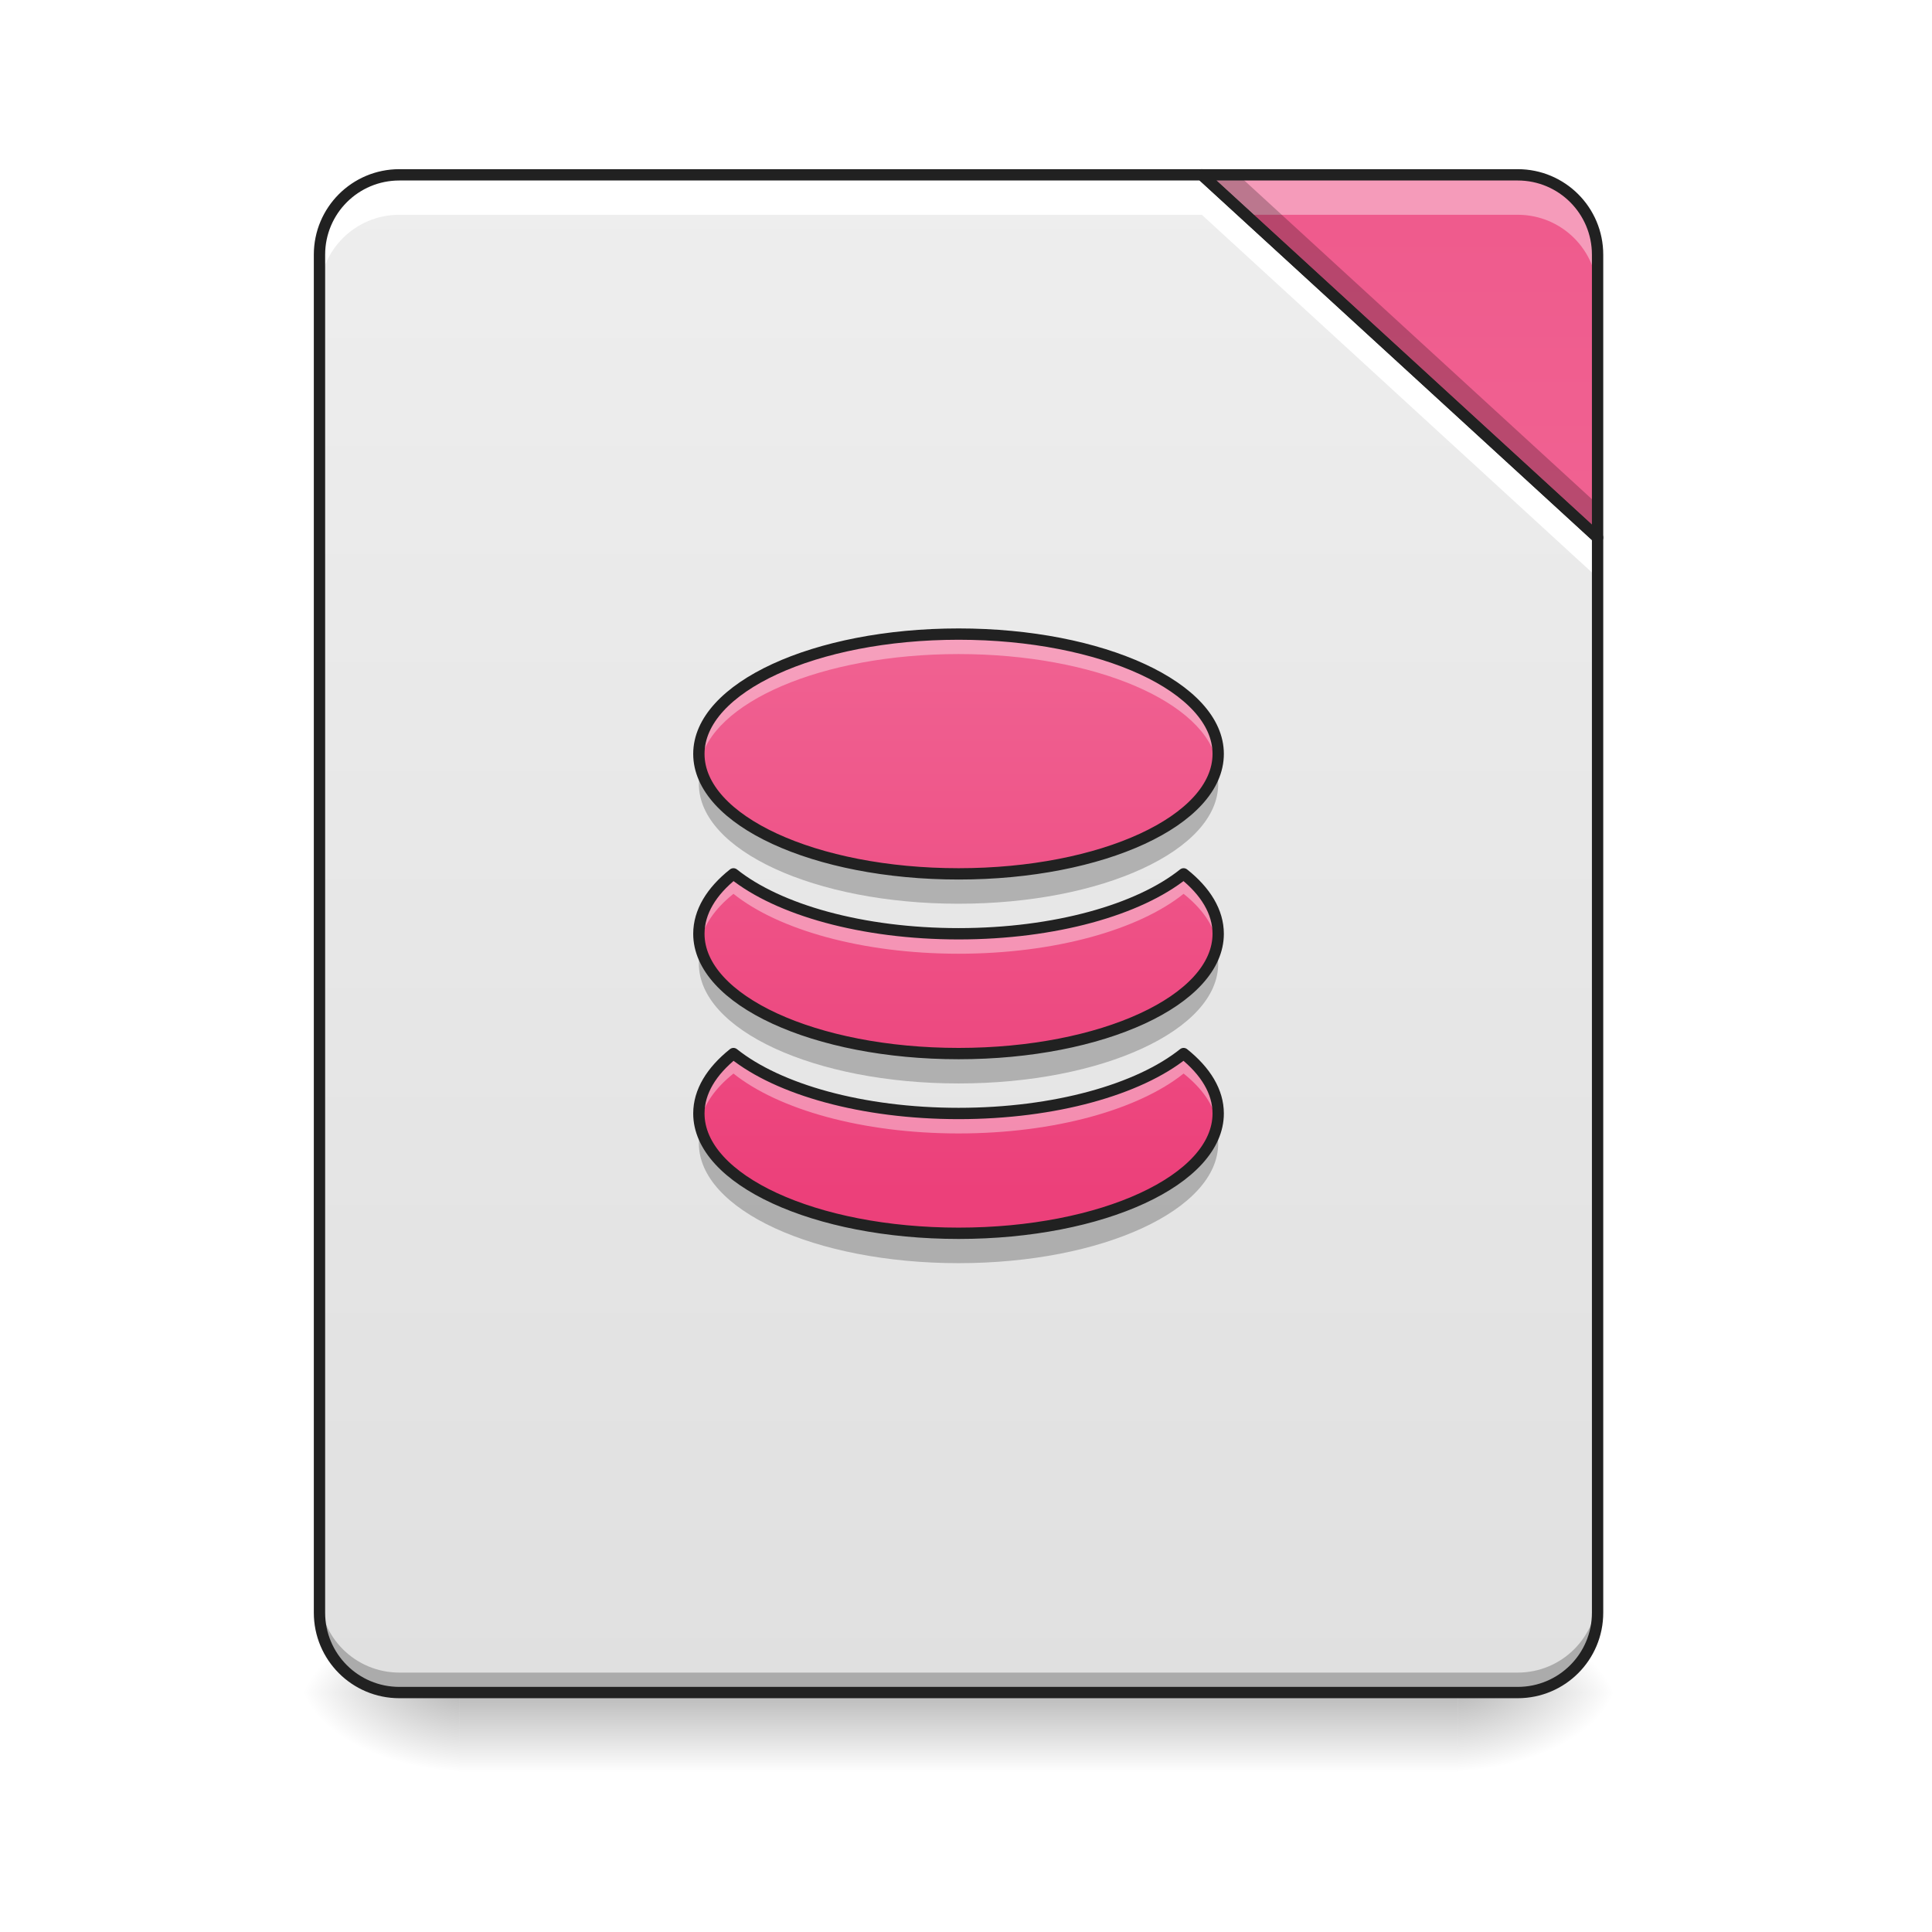
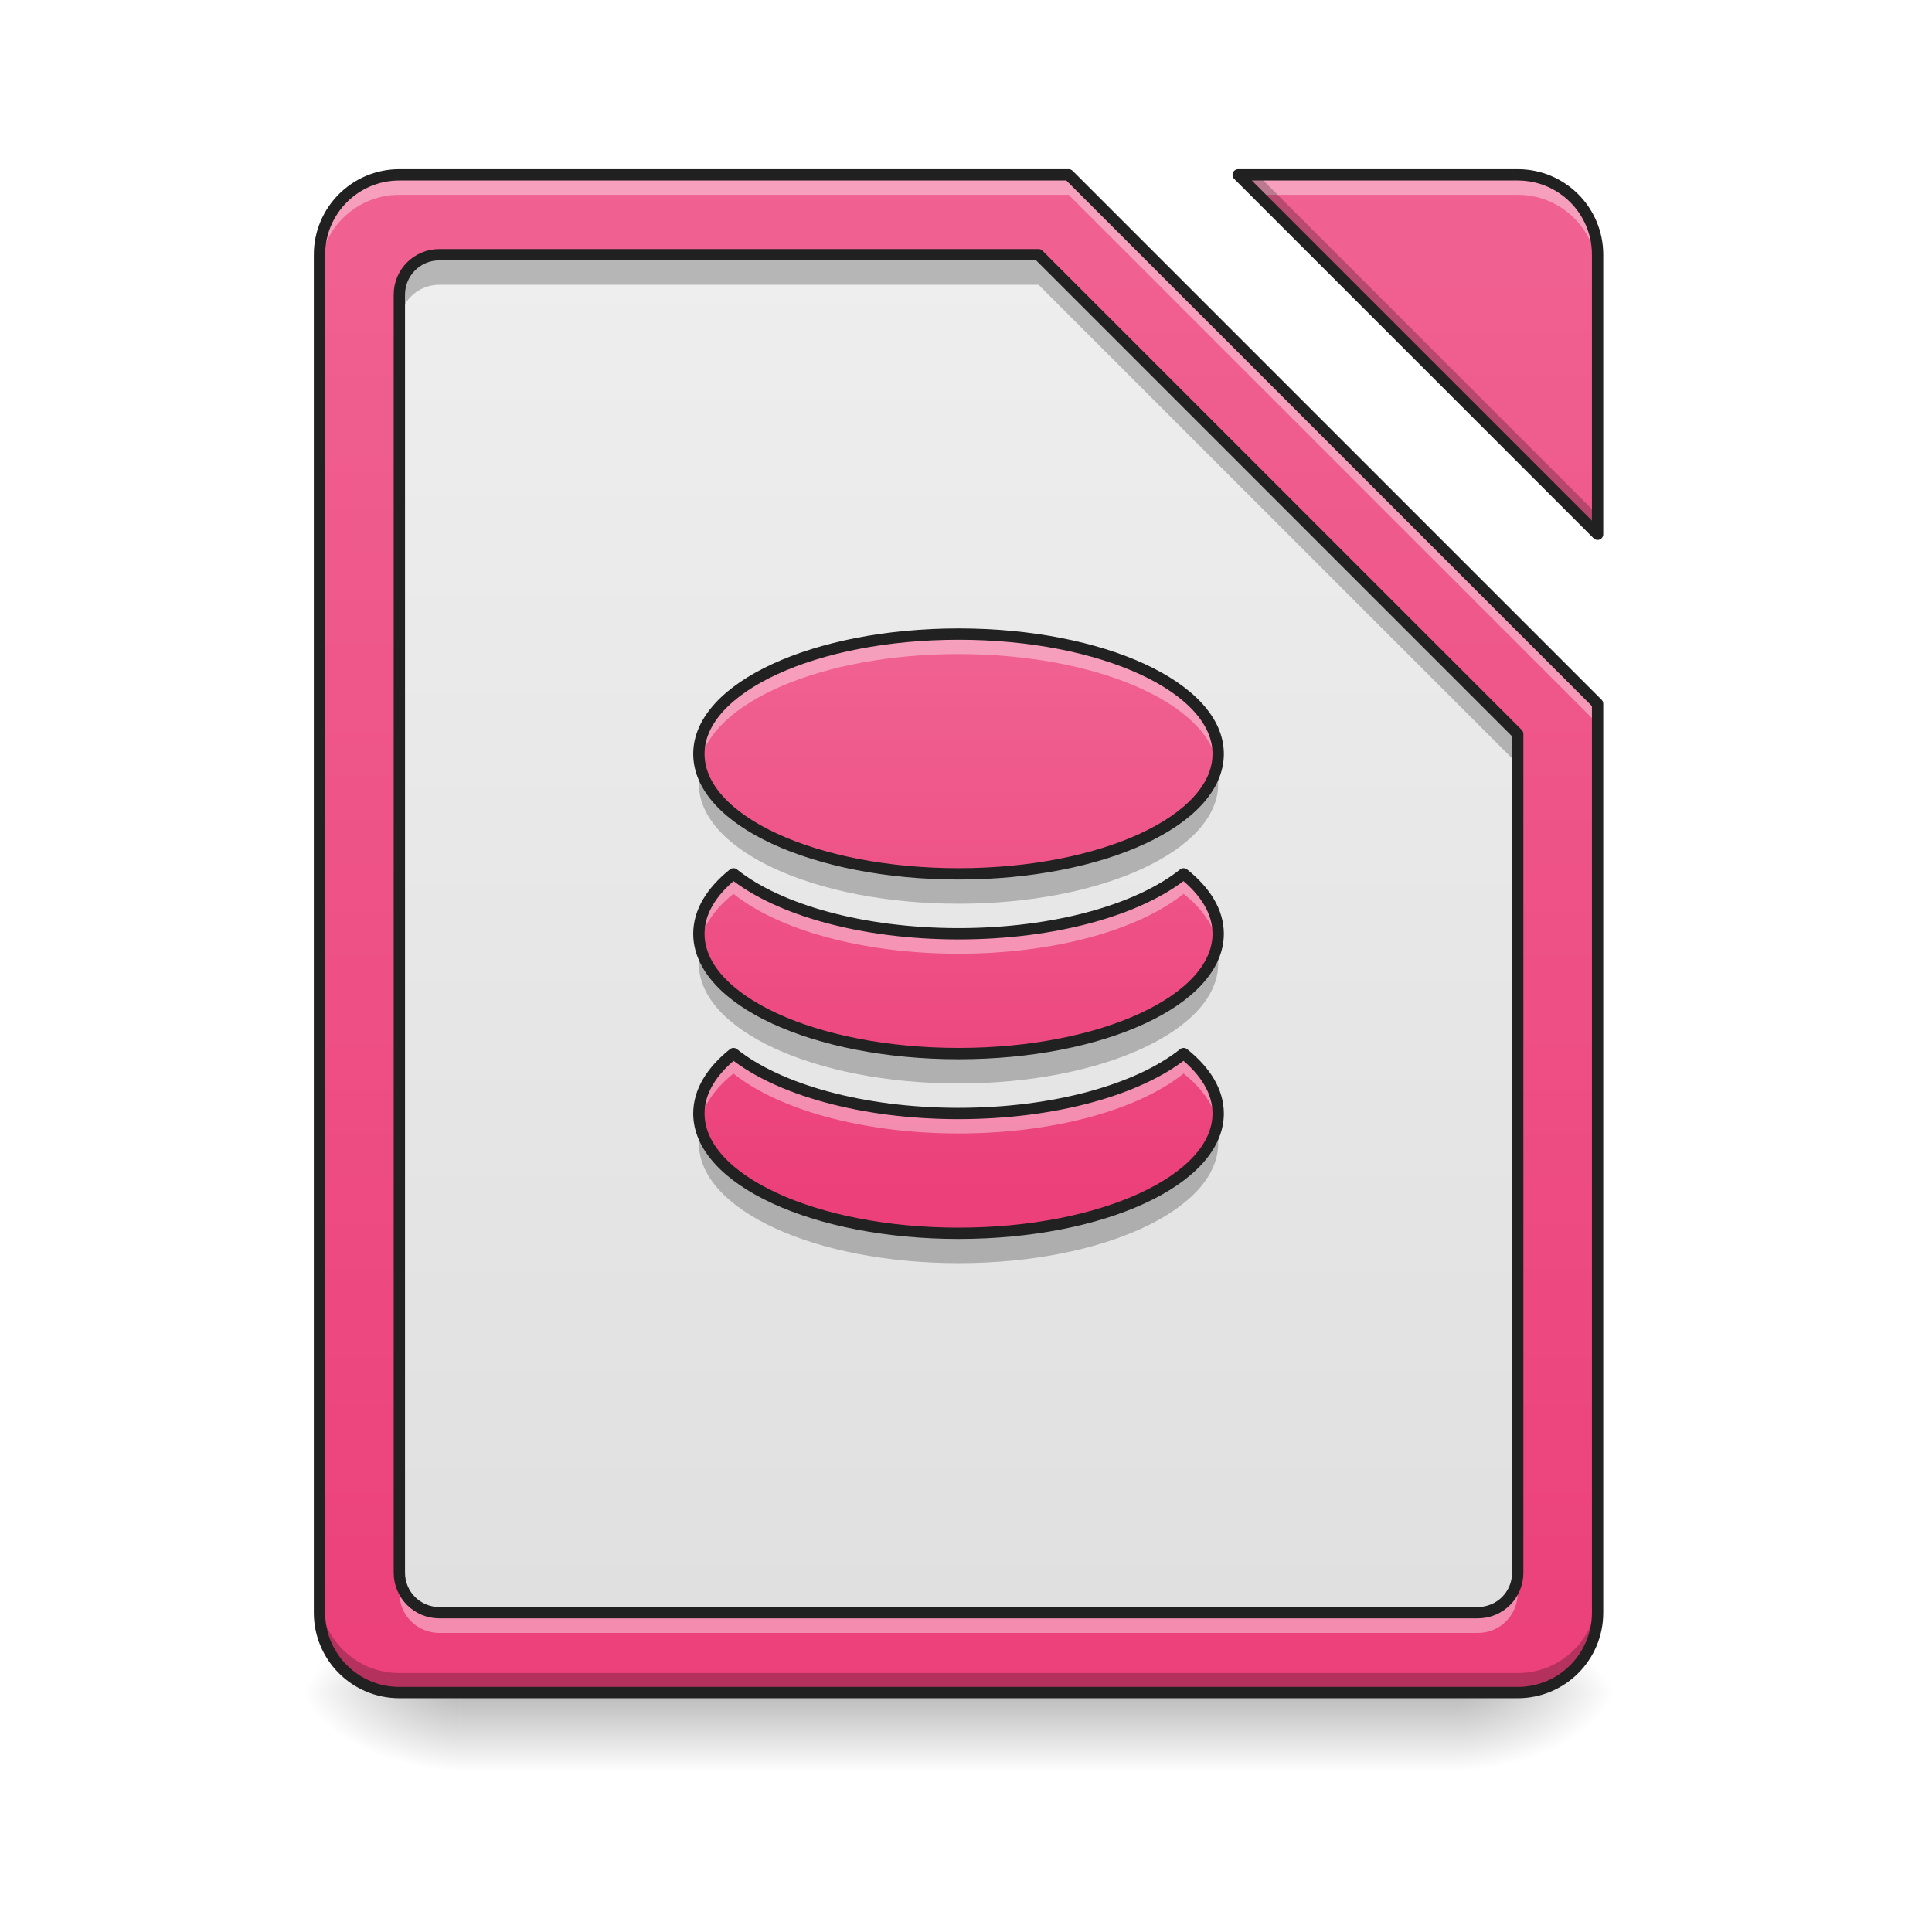
<svg xmlns="http://www.w3.org/2000/svg" width="48px" height="48px" viewBox="0 0 48 48" version="1.1">
  <defs>
    <linearGradient id="linear0" gradientUnits="userSpaceOnUse" x1="254" y1="233.5" x2="254" y2="254.667" gradientTransform="matrix(0.111618,0,0,0.093759,-3.945504,20.15818)">
      <stop offset="0" style="stop-color:rgb(0%,0%,0%);stop-opacity:0.275;" />
      <stop offset="1" style="stop-color:rgb(0%,0%,0%);stop-opacity:0;" />
    </linearGradient>
    <radialGradient id="radial0" gradientUnits="userSpaceOnUse" cx="450.909" cy="189.579" fx="450.909" fy="189.579" r="21.167" gradientTransform="matrix(0.000000261256,-0.117199,-0.210958,-0.000000152308,75.71527,95.393)">
      <stop offset="0" style="stop-color:rgb(0%,0%,0%);stop-opacity:0.314;" />
      <stop offset="0.222" style="stop-color:rgb(0%,0%,0%);stop-opacity:0.275;" />
      <stop offset="1" style="stop-color:rgb(0%,0%,0%);stop-opacity:0;" />
    </radialGradient>
    <radialGradient id="radial1" gradientUnits="userSpaceOnUse" cx="450.909" cy="189.579" fx="450.909" fy="189.579" r="21.167" gradientTransform="matrix(-0.000000261256,0.117199,0.210958,0.000000152308,-28.08572,-11.29122)">
      <stop offset="0" style="stop-color:rgb(0%,0%,0%);stop-opacity:0.314;" />
      <stop offset="0.222" style="stop-color:rgb(0%,0%,0%);stop-opacity:0.275;" />
      <stop offset="1" style="stop-color:rgb(0%,0%,0%);stop-opacity:0;" />
    </radialGradient>
    <radialGradient id="radial2" gradientUnits="userSpaceOnUse" cx="450.909" cy="189.579" fx="450.909" fy="189.579" r="21.167" gradientTransform="matrix(-0.000000261256,-0.117199,0.210958,-0.000000152308,-28.08572,95.393)">
      <stop offset="0" style="stop-color:rgb(0%,0%,0%);stop-opacity:0.314;" />
      <stop offset="0.222" style="stop-color:rgb(0%,0%,0%);stop-opacity:0.275;" />
      <stop offset="1" style="stop-color:rgb(0%,0%,0%);stop-opacity:0;" />
    </radialGradient>
    <radialGradient id="radial3" gradientUnits="userSpaceOnUse" cx="450.909" cy="189.579" fx="450.909" fy="189.579" r="21.167" gradientTransform="matrix(0.000000261256,0.117199,-0.210958,0.000000152308,75.71527,-11.29122)">
      <stop offset="0" style="stop-color:rgb(0%,0%,0%);stop-opacity:0.314;" />
      <stop offset="0.222" style="stop-color:rgb(0%,0%,0%);stop-opacity:0.275;" />
      <stop offset="1" style="stop-color:rgb(0%,0%,0%);stop-opacity:0;" />
    </radialGradient>
-     <linearGradient id="linear1" gradientUnits="userSpaceOnUse" x1="254" y1="233.5" x2="254" y2="-168.667" gradientTransform="matrix(0.093759,0,0,0.093759,0,20.15817)">
+     <linearGradient id="linear1" gradientUnits="userSpaceOnUse" x1="960" y1="1695.118" x2="960" y2="175.118" gradientTransform="matrix(0.0248071,0,0,0.0248071,0,0.00000000000000282)">
+       <stop offset="0" style="stop-color:rgb(92.549%,25.098%,47.843%);stop-opacity:1;" />
+       <stop offset="1" style="stop-color:rgb(94.118%,38.431%,57.255%);stop-opacity:1;" />
+     </linearGradient>
+     <linearGradient id="linear2" gradientUnits="userSpaceOnUse" x1="960" y1="1615.118" x2="960" y2="255.118" gradientTransform="matrix(0.0248071,0,0,0.0248071,0,0.00000000000000282)">
      <stop offset="0" style="stop-color:rgb(87.843%,87.843%,87.843%);stop-opacity:1;" />
      <stop offset="1" style="stop-color:rgb(93.333%,93.333%,93.333%);stop-opacity:1;" />
    </linearGradient>
-     <linearGradient id="linear2" gradientUnits="userSpaceOnUse" x1="413.712" y1="-474.702" x2="413.712" y2="-72.535" gradientTransform="matrix(0.093759,0,0,0.093759,0,20.15817)">
-       <stop offset="0" style="stop-color:rgb(92.549%,25.098%,47.843%);stop-opacity:1;" />
-       <stop offset="1" style="stop-color:rgb(94.118%,38.431%,57.255%);stop-opacity:1;" />
-     </linearGradient>
-     <linearGradient id="linear3" gradientUnits="userSpaceOnUse" x1="940" y1="1215.118" x2="940" y2="655.118" gradientTransform="matrix(0.0248071,0,0,0.0248071,0.496142,-0.49614)">
+     <linearGradient id="linear3" gradientUnits="userSpaceOnUse" x1="940" y1="1215.118" x2="940" y2="655.118" gradientTransform="matrix(0.0248071,0,0,0.0248071,0.496142,-0.496119)">
      <stop offset="0" style="stop-color:rgb(92.549%,25.098%,47.843%);stop-opacity:1;" />
      <stop offset="1" style="stop-color:rgb(94.118%,38.431%,57.255%);stop-opacity:1;" />
    </linearGradient>
  </defs>
  <g id="surface1">
    <path style=" stroke:none;fill-rule:nonzero;fill:url(#linear0);" d="M 11.41 42.051 L 36.219 42.051 L 36.219 44.035 L 11.41 44.035 Z M 11.41 42.051 " />
    <path style=" stroke:none;fill-rule:nonzero;fill:url(#radial0);" d="M 36.219 42.051 L 40.188 42.051 L 40.188 40.066 L 36.219 40.066 Z M 36.219 42.051 " />
    <path style=" stroke:none;fill-rule:nonzero;fill:url(#radial1);" d="M 11.41 42.051 L 7.441 42.051 L 7.441 44.035 L 11.41 44.035 Z M 11.41 42.051 " />
    <path style=" stroke:none;fill-rule:nonzero;fill:url(#radial2);" d="M 11.41 42.051 L 7.441 42.051 L 7.441 40.066 L 11.41 40.066 Z M 11.41 42.051 " />
    <path style=" stroke:none;fill-rule:nonzero;fill:url(#radial3);" d="M 36.219 42.051 L 40.188 42.051 L 40.188 44.035 L 36.219 44.035 Z M 36.219 42.051 " />
-     <path style=" stroke:none;fill-rule:nonzero;fill:url(#linear1);" d="M 29.859 4.344 L 9.922 4.344 C 8.824 4.344 7.938 5.23 7.938 6.328 L 7.938 40.066 C 7.938 41.164 8.824 42.051 9.922 42.051 L 37.707 42.051 C 38.805 42.051 39.691 41.164 39.691 40.066 L 39.691 13.355 Z M 29.859 4.344 " />
-     <path style=" stroke:none;fill-rule:nonzero;fill:url(#linear2);" d="M 29.859 4.344 L 39.691 13.355 L 39.691 6.328 C 39.691 5.23 38.805 4.344 37.707 4.344 Z M 29.859 4.344 " />
-     <path style=" stroke:none;fill-rule:nonzero;fill:rgb(0%,0%,0%);fill-opacity:0.235;" d="M 7.938 39.57 L 7.938 40.066 C 7.938 41.164 8.824 42.051 9.922 42.051 L 37.707 42.051 C 38.805 42.051 39.691 41.164 39.691 40.066 L 39.691 39.57 C 39.691 40.668 38.805 41.555 37.707 41.555 L 9.922 41.555 C 8.824 41.555 7.938 40.668 7.938 39.57 Z M 7.938 39.57 " />
-     <path style=" stroke:none;fill-rule:nonzero;fill:rgb(100%,100%,100%);fill-opacity:1;" d="M 9.922 4.344 C 8.824 4.344 7.938 5.23 7.938 6.328 L 7.938 7.32 C 7.938 6.223 8.824 5.336 9.922 5.336 L 29.859 5.336 L 39.691 14.352 L 39.691 13.355 L 29.859 4.344 Z M 9.922 4.344 " />
-     <path style=" stroke:none;fill-rule:nonzero;fill:rgb(100%,100%,100%);fill-opacity:0.392;" d="M 29.859 4.344 L 30.941 5.336 L 37.707 5.336 C 38.805 5.336 39.691 6.223 39.691 7.32 L 39.691 6.328 C 39.691 5.23 38.805 4.344 37.707 4.344 Z M 29.859 4.344 " />
-     <path style=" stroke:none;fill-rule:nonzero;fill:rgb(0%,0%,0%);fill-opacity:0.235;" d="M 29.859 4.344 L 39.691 13.355 L 39.691 12.531 L 30.762 4.344 Z M 29.859 4.344 " />
-     <path style="fill:none;stroke-width:11.339;stroke-linecap:round;stroke-linejoin:round;stroke:rgb(12.941%,12.941%,12.941%);stroke-opacity:1;stroke-miterlimit:4;" d="M 1203.665 175.101 L 399.962 175.101 C 355.714 175.101 319.969 210.846 319.969 255.094 L 319.969 1615.121 C 319.969 1659.369 355.714 1695.114 399.962 1695.114 L 1520.012 1695.114 C 1564.26 1695.114 1600.005 1659.369 1600.005 1615.121 L 1600.005 538.374 Z M 1203.665 175.101 " transform="matrix(0.0248071,0,0,0.0248071,0,0)" />
-     <path style="fill:none;stroke-width:3;stroke-linecap:round;stroke-linejoin:round;stroke:rgb(12.941%,12.941%,12.941%);stroke-opacity:1;stroke-miterlimit:4;" d="M 318.47 -168.671 L 423.335 -72.555 L 423.335 -147.506 C 423.335 -159.214 413.877 -168.671 402.17 -168.671 Z M 318.47 -168.671 " transform="matrix(0.093759,0,0,0.093759,0,20.15817)" />
-     <path style=" stroke:none;fill-rule:nonzero;fill:url(#linear3);" d="M 23.816 15.754 C 20.242 15.754 17.363 17.082 17.363 18.73 C 17.363 20.383 20.242 21.711 23.816 21.711 C 27.387 21.711 30.266 20.383 30.266 18.73 C 30.266 17.082 27.387 15.754 23.816 15.754 Z M 18.223 21.711 C 17.676 22.145 17.363 22.656 17.363 23.199 C 17.363 24.848 20.242 26.176 23.816 26.176 C 27.387 26.176 30.266 24.848 30.266 23.199 C 30.266 22.656 29.953 22.145 29.406 21.711 C 28.293 22.602 26.211 23.199 23.816 23.199 C 21.418 23.199 19.336 22.602 18.223 21.711 Z M 18.223 26.176 C 17.676 26.613 17.363 27.121 17.363 27.664 C 17.363 29.312 20.242 30.641 23.816 30.641 C 27.387 30.641 30.266 29.312 30.266 27.664 C 30.266 27.121 29.953 26.613 29.406 26.176 C 28.293 27.066 26.211 27.664 23.816 27.664 C 21.418 27.664 19.336 27.066 18.223 26.176 Z M 18.223 26.176 " />
+     <path style=" stroke:none;fill-rule:nonzero;fill:url(#linear1);" d="M 9.922 4.344 C 8.824 4.344 7.938 5.23 7.938 6.328 L 7.938 40.066 C 7.938 41.164 8.824 42.051 9.922 42.051 L 37.707 42.051 C 38.805 42.051 39.691 41.164 39.691 40.066 L 39.691 17.484 L 26.551 4.344 Z M 30.762 4.344 L 39.691 13.273 L 39.691 6.328 C 39.691 5.23 38.805 4.344 37.707 4.344 Z M 30.762 4.344 " />
+     <path style=" stroke:none;fill-rule:nonzero;fill:url(#linear2);" d="M 10.914 6.328 C 10.367 6.328 9.922 6.77 9.922 7.32 L 9.922 39.074 C 9.922 39.625 10.367 40.066 10.914 40.066 L 36.715 40.066 C 37.266 40.066 37.707 39.625 37.707 39.074 L 37.707 18.234 L 25.801 6.328 Z M 10.914 6.328 " />
+     <path style=" stroke:none;fill-rule:nonzero;fill:rgb(100%,100%,100%);fill-opacity:0.392;" d="M 9.922 4.344 C 8.824 4.344 7.938 5.23 7.938 6.328 L 7.938 6.824 C 7.938 5.727 8.824 4.84 9.922 4.84 L 26.551 4.84 L 39.691 17.98 L 39.691 17.484 L 26.551 4.344 Z M 30.762 4.344 L 31.258 4.84 L 37.707 4.84 C 38.805 4.84 39.691 5.727 39.691 6.824 L 39.691 6.328 C 39.691 5.23 38.805 4.344 37.707 4.344 Z M 30.762 4.344 " />
+     <path style=" stroke:none;fill-rule:nonzero;fill:rgb(0%,0%,0%);fill-opacity:0.235;" d="M 10.914 6.328 C 10.367 6.328 9.922 6.77 9.922 7.32 L 9.922 8.066 C 9.922 7.516 10.367 7.074 10.914 7.074 L 25.801 7.074 L 37.707 18.98 L 37.707 18.234 L 25.801 6.328 Z M 10.914 6.328 " />
+     <path style=" stroke:none;fill-rule:nonzero;fill:rgb(100%,100%,100%);fill-opacity:0.392;" d="M 9.922 39.109 L 9.922 39.578 C 9.922 40.129 10.367 40.57 10.914 40.57 L 36.715 40.57 C 37.266 40.57 37.707 40.129 37.707 39.578 L 37.707 39.109 C 37.707 39.66 37.266 40.102 36.715 40.102 L 10.914 40.102 C 10.367 40.102 9.922 39.66 9.922 39.109 Z M 9.922 39.109 " />
+     <path style="fill:none;stroke-width:11.339;stroke-linecap:round;stroke-linejoin:round;stroke:rgb(12.941%,12.941%,12.941%);stroke-opacity:1;stroke-miterlimit:4;" d="M 439.958 255.094 C 417.913 255.094 399.962 272.887 399.962 295.09 L 399.962 1575.125 C 399.962 1597.328 417.913 1615.121 439.958 1615.121 L 1480.016 1615.121 C 1502.219 1615.121 1520.012 1597.328 1520.012 1575.125 L 1520.012 735.048 L 1040.058 255.094 Z M 439.958 255.094 " transform="matrix(0.0248071,0,0,0.0248071,0,0)" />
+     <path style=" stroke:none;fill-rule:nonzero;fill:rgb(0%,0%,0%);fill-opacity:0.235;" d="M 30.762 4.344 L 39.691 13.273 L 39.691 12.789 L 31.246 4.344 Z M 7.938 39.582 L 7.938 40.066 C 7.938 41.164 8.824 42.051 9.922 42.051 L 37.707 42.051 C 38.805 42.051 39.691 41.164 39.691 40.066 L 39.691 39.582 C 39.691 40.68 38.805 41.566 37.707 41.566 L 9.922 41.566 C 8.824 41.566 7.938 40.68 7.938 39.582 Z M 7.938 39.582 " />
+     <path style="fill:none;stroke-width:11.339;stroke-linecap:round;stroke-linejoin:round;stroke:rgb(12.941%,12.941%,12.941%);stroke-opacity:1;stroke-miterlimit:4;" d="M 399.962 175.101 C 355.714 175.101 319.969 210.846 319.969 255.094 L 319.969 1615.121 C 319.969 1659.369 355.714 1695.114 399.962 1695.114 L 1520.012 1695.114 C 1564.26 1695.114 1600.005 1659.369 1600.005 1615.121 L 1600.005 704.815 L 1070.292 175.101 Z M 1240.039 175.101 L 1600.005 535.067 L 1600.005 255.094 C 1600.005 210.846 1564.26 175.101 1520.012 175.101 Z M 1240.039 175.101 " transform="matrix(0.0248071,0,0,0.0248071,0,0)" />
+     <path style=" stroke:none;fill-rule:nonzero;fill:url(#linear3);" d="M 23.816 15.754 C 20.242 15.754 17.363 17.082 17.363 18.73 C 17.363 20.383 20.242 21.711 23.816 21.711 C 27.387 21.711 30.266 20.383 30.266 18.73 C 30.266 17.082 27.387 15.754 23.816 15.754 Z M 18.223 21.711 C 17.676 22.148 17.363 22.656 17.363 23.199 C 17.363 24.848 20.242 26.176 23.816 26.176 C 27.387 26.176 30.266 24.848 30.266 23.199 C 30.266 22.656 29.953 22.148 29.406 21.711 C 28.293 22.602 26.211 23.199 23.816 23.199 C 21.418 23.199 19.336 22.602 18.223 21.711 Z M 18.223 26.176 C 17.676 26.613 17.363 27.121 17.363 27.664 C 17.363 29.312 20.242 30.641 23.816 30.641 C 27.387 30.641 30.266 29.312 30.266 27.664 C 30.266 27.121 29.953 26.613 29.406 26.176 C 28.293 27.066 26.211 27.664 23.816 27.664 C 21.418 27.664 19.336 27.066 18.223 26.176 Z M 18.223 26.176 " />
    <path style=" stroke:none;fill-rule:nonzero;fill:rgb(100%,100%,100%);fill-opacity:0.392;" d="M 23.816 15.754 C 20.242 15.754 17.363 17.082 17.363 18.73 C 17.363 18.816 17.371 18.898 17.387 18.98 C 17.66 17.449 20.422 16.25 23.816 16.25 C 27.207 16.25 29.973 17.449 30.242 18.98 C 30.258 18.898 30.266 18.816 30.266 18.73 C 30.266 17.082 27.387 15.754 23.816 15.754 Z M 18.223 21.711 C 17.676 22.145 17.363 22.656 17.363 23.199 C 17.363 23.281 17.371 23.363 17.387 23.445 C 17.469 22.996 17.762 22.574 18.223 22.207 C 19.336 23.098 21.418 23.695 23.816 23.695 C 26.211 23.695 28.293 23.098 29.406 22.207 C 29.867 22.574 30.164 22.996 30.242 23.445 C 30.258 23.363 30.266 23.281 30.266 23.199 C 30.266 22.656 29.953 22.145 29.406 21.711 C 28.293 22.602 26.211 23.199 23.816 23.199 C 21.418 23.199 19.336 22.602 18.223 21.711 Z M 18.223 26.176 C 17.676 26.613 17.363 27.121 17.363 27.664 C 17.363 27.746 17.371 27.828 17.387 27.91 C 17.469 27.461 17.762 27.039 18.223 26.672 C 19.336 27.562 21.418 28.16 23.816 28.16 C 26.211 28.16 28.293 27.562 29.406 26.672 C 29.867 27.039 30.164 27.461 30.242 27.91 C 30.258 27.828 30.266 27.746 30.266 27.664 C 30.266 27.121 29.953 26.613 29.406 26.176 C 28.293 27.066 26.211 27.664 23.816 27.664 C 21.418 27.664 19.336 27.066 18.223 26.176 Z M 18.223 26.176 " />
    <path style=" stroke:none;fill-rule:nonzero;fill:rgb(0%,0%,0%);fill-opacity:0.235;" d="M 17.414 19.105 C 17.383 19.227 17.363 19.352 17.363 19.477 C 17.363 21.125 20.242 22.453 23.816 22.453 C 27.387 22.453 30.266 21.125 30.266 19.477 C 30.266 19.352 30.246 19.227 30.215 19.105 C 29.82 20.578 27.113 21.711 23.816 21.711 C 20.516 21.711 17.809 20.578 17.414 19.105 Z M 17.414 23.57 C 17.383 23.691 17.363 23.816 17.363 23.941 C 17.363 25.59 20.242 26.918 23.816 26.918 C 27.387 26.918 30.266 25.59 30.266 23.941 C 30.266 23.816 30.246 23.691 30.215 23.57 C 29.82 25.043 27.113 26.176 23.816 26.176 C 20.516 26.176 17.809 25.043 17.414 23.57 Z M 17.414 28.035 C 17.383 28.156 17.363 28.281 17.363 28.406 C 17.363 30.055 20.242 31.383 23.816 31.383 C 27.387 31.383 30.266 30.055 30.266 28.406 C 30.266 28.281 30.246 28.156 30.215 28.035 C 29.82 29.508 27.113 30.641 23.816 30.641 C 20.516 30.641 17.809 29.508 17.414 28.035 Z M 17.414 28.035 " />
-     <path style="fill:none;stroke-width:3;stroke-linecap:round;stroke-linejoin:round;stroke:rgb(12.941%,12.941%,12.941%);stroke-opacity:1;stroke-miterlimit:4;" d="M 254.017 -46.974 C 215.896 -46.974 185.191 -32.809 185.191 -15.227 C 185.191 2.396 215.896 16.561 254.017 16.561 C 292.097 16.561 322.803 2.396 322.803 -15.227 C 322.803 -32.809 292.097 -46.974 254.017 -46.974 Z M 194.356 16.561 C 188.524 21.186 185.191 26.644 185.191 32.435 C 185.191 50.016 215.896 64.182 254.017 64.182 C 292.097 64.182 322.803 50.016 322.803 32.435 C 322.803 26.644 319.469 21.186 313.637 16.561 C 301.763 26.06 279.557 32.435 254.017 32.435 C 228.437 32.435 206.23 26.06 194.356 16.561 Z M 194.356 64.182 C 188.524 68.848 185.191 74.264 185.191 80.055 C 185.191 97.637 215.896 111.802 254.017 111.802 C 292.097 111.802 322.803 97.637 322.803 80.055 C 322.803 74.264 319.469 68.848 313.637 64.182 C 301.763 73.681 279.557 80.055 254.017 80.055 C 228.437 80.055 206.23 73.681 194.356 64.182 Z M 194.356 64.182 " transform="matrix(0.093759,0,0,0.093759,0,20.15817)" />
+     <path style="fill:none;stroke-width:3;stroke-linecap:round;stroke-linejoin:round;stroke:rgb(12.941%,12.941%,12.941%);stroke-opacity:1;stroke-miterlimit:4;" d="M 254.017 -46.974 C 215.896 -46.974 185.191 -32.809 185.191 -15.227 C 185.191 2.396 215.896 16.561 254.017 16.561 C 292.097 16.561 322.803 2.396 322.803 -15.227 C 322.803 -32.809 292.097 -46.974 254.017 -46.974 Z M 194.356 16.561 C 188.524 21.227 185.191 26.644 185.191 32.435 C 185.191 50.016 215.896 64.182 254.017 64.182 C 292.097 64.182 322.803 50.016 322.803 32.435 C 322.803 26.644 319.469 21.227 313.637 16.561 C 301.763 26.06 279.557 32.435 254.017 32.435 C 228.437 32.435 206.23 26.06 194.356 16.561 Z M 194.356 64.182 C 188.524 68.848 185.191 74.264 185.191 80.055 C 185.191 97.637 215.896 111.802 254.017 111.802 C 292.097 111.802 322.803 97.637 322.803 80.055 C 322.803 74.264 319.469 68.848 313.637 64.182 C 301.763 73.681 279.557 80.055 254.017 80.055 C 228.437 80.055 206.23 73.681 194.356 64.182 Z M 194.356 64.182 " transform="matrix(0.093759,0,0,0.093759,0,20.15817)" />
  </g>
</svg>
